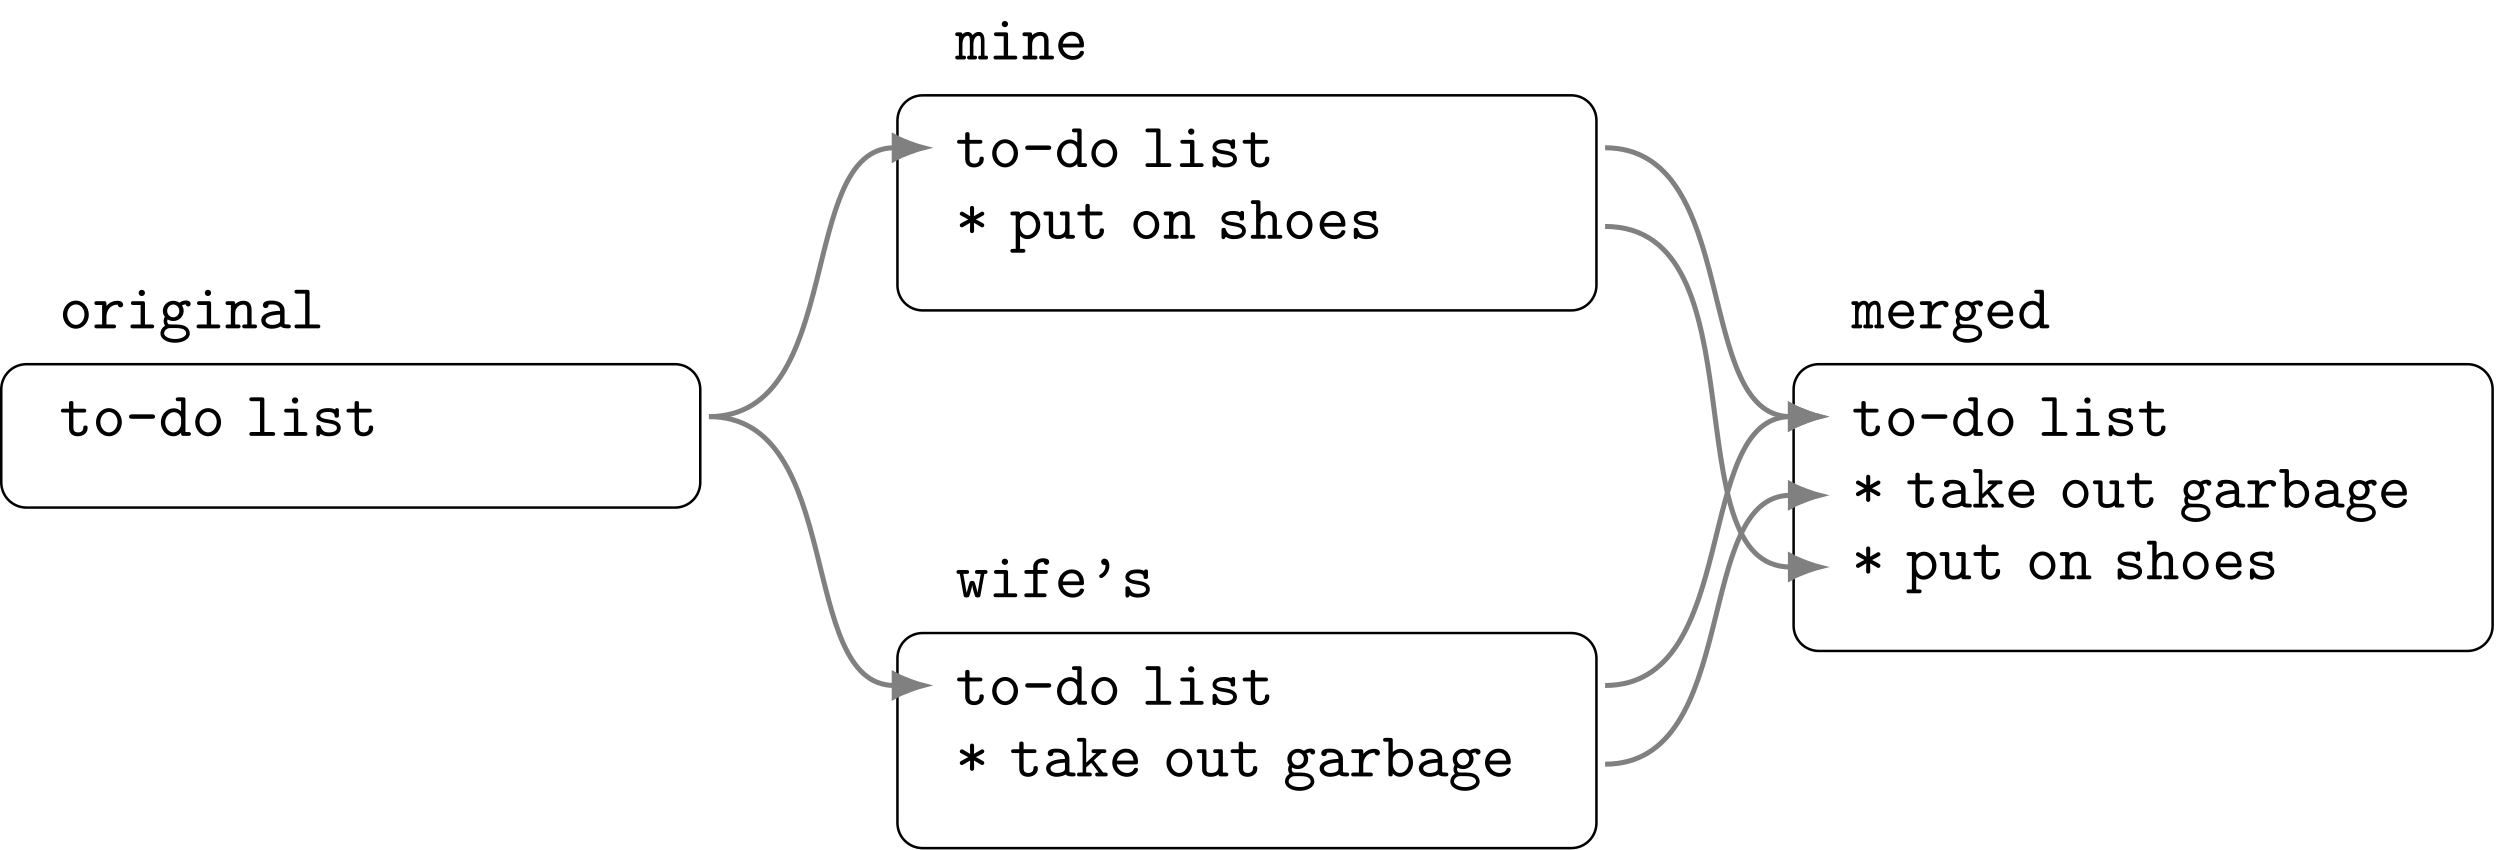
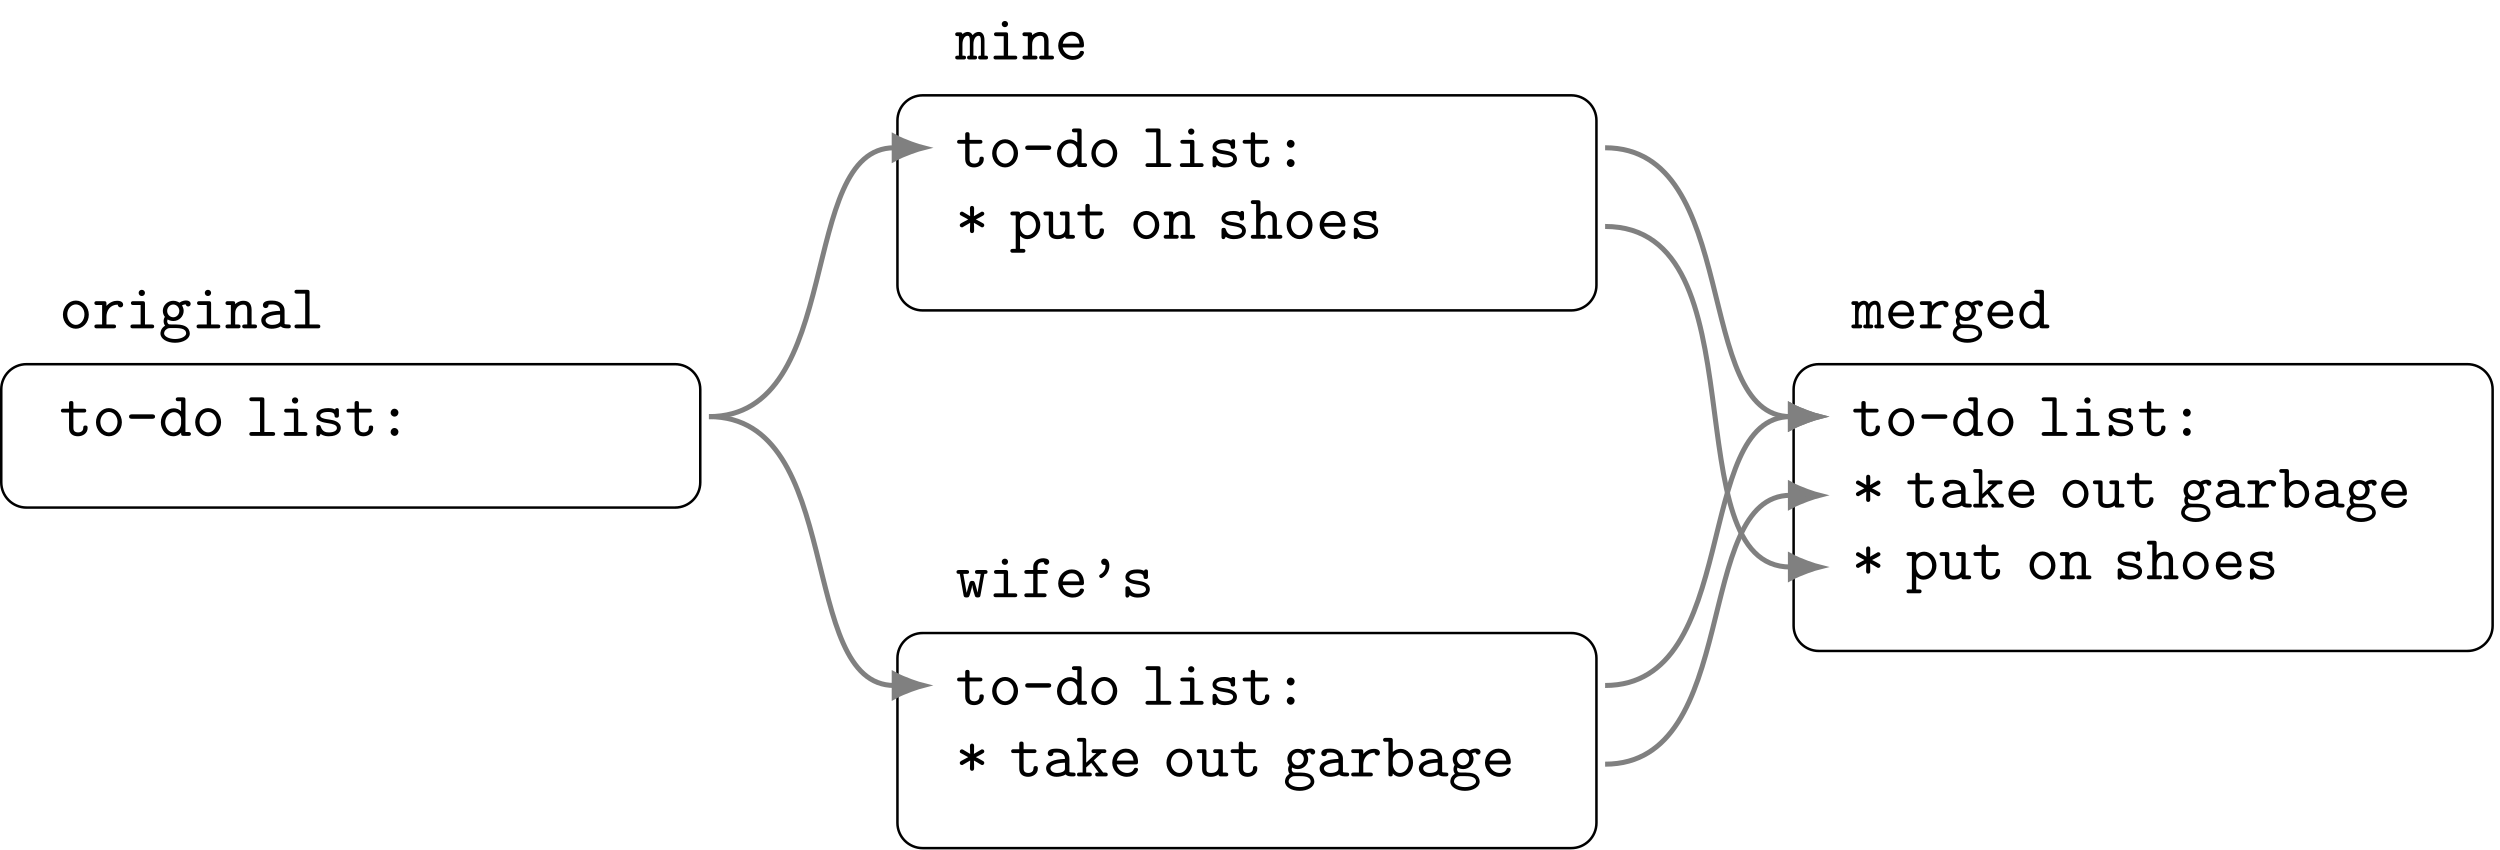
<svg xmlns="http://www.w3.org/2000/svg" xmlns:xlink="http://www.w3.org/1999/xlink" width="395.386pt" height="134.332pt" viewBox="0 0 395.386 134.332" version="1.1">
  <defs>
    <g>
      <symbol overflow="visible" id="glyph0-0">
        <path style="stroke:none;" d="" />
      </symbol>
      <symbol overflow="visible" id="glyph0-1">
        <path style="stroke:none;" d="M 4.656 -2.156 C 4.656 -3.406 3.734 -4.391 2.609 -4.391 C 1.5 -4.391 0.562 -3.406 0.562 -2.156 C 0.562 -0.891 1.516 0.062 2.609 0.062 C 3.703 0.062 4.656 -0.891 4.656 -2.156 Z M 2.609 -0.547 C 1.875 -0.547 1.25 -1.297 1.25 -2.219 C 1.25 -3.125 1.906 -3.781 2.609 -3.781 C 3.328 -3.781 3.969 -3.125 3.969 -2.219 C 3.969 -1.297 3.344 -0.547 2.609 -0.547 Z M 2.609 -0.547 " />
      </symbol>
      <symbol overflow="visible" id="glyph0-2">
        <path style="stroke:none;" d="M 2.219 -1.859 C 2.219 -2.797 2.797 -3.75 4 -3.75 C 4.016 -3.516 4.188 -3.312 4.438 -3.312 C 4.656 -3.312 4.859 -3.469 4.859 -3.734 C 4.859 -3.938 4.734 -4.359 3.906 -4.359 C 3.406 -4.359 2.766 -4.172 2.219 -3.547 L 2.219 -3.891 C 2.219 -4.203 2.156 -4.297 1.812 -4.297 L 0.719 -4.297 C 0.562 -4.297 0.312 -4.297 0.312 -4 C 0.312 -3.688 0.562 -3.688 0.719 -3.688 L 1.531 -3.688 L 1.531 -0.609 L 0.719 -0.609 C 0.562 -0.609 0.312 -0.609 0.312 -0.312 C 0.312 0 0.562 0 0.719 0 L 3.312 0 C 3.469 0 3.734 0 3.734 -0.297 C 3.734 -0.609 3.469 -0.609 3.312 -0.609 L 2.219 -0.609 Z M 2.219 -1.859 " />
      </symbol>
      <symbol overflow="visible" id="glyph0-3">
        <path style="stroke:none;" d="M 3.078 -3.891 C 3.078 -4.203 3.016 -4.297 2.688 -4.297 L 1.266 -4.297 C 1.109 -4.297 0.859 -4.297 0.859 -4 C 0.859 -3.688 1.109 -3.688 1.266 -3.688 L 2.391 -3.688 L 2.391 -0.609 L 1.188 -0.609 C 1.031 -0.609 0.781 -0.609 0.781 -0.297 C 0.781 0 1.031 0 1.188 0 L 4.125 0 C 4.281 0 4.531 0 4.531 -0.297 C 4.531 -0.609 4.281 -0.609 4.125 -0.609 L 3.078 -0.609 Z M 3.078 -5.609 C 3.078 -5.875 2.859 -6.094 2.578 -6.094 C 2.297 -6.094 2.078 -5.875 2.078 -5.609 C 2.078 -5.328 2.297 -5.109 2.578 -5.109 C 2.859 -5.109 3.078 -5.328 3.078 -5.609 Z M 3.078 -5.609 " />
      </symbol>
      <symbol overflow="visible" id="glyph0-4">
        <path style="stroke:none;" d="M 2.328 -1.75 C 1.781 -1.75 1.359 -2.219 1.359 -2.75 C 1.359 -3.312 1.797 -3.766 2.328 -3.766 C 2.859 -3.766 3.281 -3.297 3.281 -2.766 C 3.281 -2.188 2.844 -1.75 2.328 -1.75 Z M 1.422 -1.406 C 1.453 -1.391 1.828 -1.156 2.328 -1.156 C 3.234 -1.156 3.969 -1.875 3.969 -2.766 C 3.969 -3.062 3.875 -3.344 3.703 -3.625 C 3.922 -3.75 4.156 -3.781 4.281 -3.797 C 4.344 -3.531 4.578 -3.453 4.672 -3.453 C 4.844 -3.453 5.078 -3.578 5.078 -3.875 C 5.078 -4.094 4.891 -4.406 4.344 -4.406 C 4.234 -4.406 3.75 -4.391 3.297 -4.062 C 3.125 -4.172 2.781 -4.359 2.328 -4.359 C 1.391 -4.359 0.672 -3.609 0.672 -2.766 C 0.672 -2.328 0.844 -2 1 -1.812 C 0.891 -1.656 0.797 -1.438 0.797 -1.141 C 0.797 -0.781 0.938 -0.531 1.031 -0.422 C 0.297 0.031 0.297 0.703 0.297 0.812 C 0.297 1.672 1.328 2.281 2.609 2.281 C 3.891 2.281 4.938 1.672 4.938 0.812 C 4.938 0.453 4.75 -0.047 4.25 -0.312 C 4.109 -0.391 3.703 -0.609 2.797 -0.609 L 2.109 -0.609 C 2.031 -0.609 1.891 -0.609 1.812 -0.625 C 1.672 -0.625 1.609 -0.625 1.484 -0.766 C 1.375 -0.906 1.359 -1.109 1.359 -1.125 C 1.359 -1.172 1.391 -1.312 1.422 -1.406 Z M 2.609 1.688 C 1.609 1.688 0.875 1.25 0.875 0.812 C 0.875 0.641 0.953 0.312 1.281 0.125 C 1.531 -0.047 1.609 -0.047 2.344 -0.047 C 3.234 -0.047 4.359 -0.047 4.359 0.812 C 4.359 1.25 3.609 1.688 2.609 1.688 Z M 2.609 1.688 " />
      </symbol>
      <symbol overflow="visible" id="glyph0-5">
        <path style="stroke:none;" d="M 1.656 -3.828 C 1.656 -4.141 1.656 -4.297 1.25 -4.297 L 0.531 -4.297 C 0.375 -4.297 0.125 -4.297 0.125 -3.984 C 0.125 -3.688 0.375 -3.688 0.516 -3.688 L 0.969 -3.688 L 0.969 -0.609 L 0.531 -0.609 C 0.375 -0.609 0.125 -0.609 0.125 -0.297 C 0.125 0 0.375 0 0.516 0 L 2.109 0 C 2.25 0 2.5 0 2.5 -0.297 C 2.5 -0.609 2.25 -0.609 2.094 -0.609 L 1.656 -0.609 L 1.656 -2.375 C 1.656 -3.375 2.391 -3.75 2.906 -3.75 C 3.422 -3.75 3.562 -3.469 3.562 -2.875 L 3.562 -0.609 L 3.188 -0.609 C 3.016 -0.609 2.766 -0.609 2.766 -0.297 C 2.766 0 3.047 0 3.188 0 L 4.703 0 C 4.844 0 5.109 0 5.109 -0.297 C 5.109 -0.609 4.859 -0.609 4.688 -0.609 L 4.25 -0.609 L 4.25 -2.922 C 4.25 -3.922 3.75 -4.359 2.953 -4.359 C 2.297 -4.359 1.844 -4.016 1.656 -3.828 Z M 1.656 -3.828 " />
      </symbol>
      <symbol overflow="visible" id="glyph0-6">
        <path style="stroke:none;" d="M 3.656 -0.312 C 3.875 -0.016 4.344 0 4.719 0 C 5 0 5.219 0 5.219 -0.312 C 5.219 -0.609 4.969 -0.609 4.828 -0.609 C 4.406 -0.609 4.312 -0.656 4.234 -0.688 L 4.234 -2.844 C 4.234 -3.547 3.688 -4.391 2.25 -4.391 C 1.828 -4.391 0.812 -4.391 0.812 -3.656 C 0.812 -3.359 1.016 -3.203 1.25 -3.203 C 1.406 -3.203 1.688 -3.297 1.688 -3.656 C 1.688 -3.734 1.703 -3.75 1.906 -3.766 C 2.047 -3.781 2.172 -3.781 2.266 -3.781 C 3.016 -3.781 3.531 -3.469 3.531 -2.766 C 1.781 -2.734 0.547 -2.234 0.547 -1.281 C 0.547 -0.594 1.172 0.062 2.188 0.062 C 2.562 0.062 3.188 -0.016 3.656 -0.312 Z M 3.531 -2.172 L 3.531 -1.328 C 3.531 -1.109 3.531 -0.891 3.156 -0.719 C 2.797 -0.547 2.344 -0.547 2.266 -0.547 C 1.641 -0.547 1.234 -0.891 1.234 -1.281 C 1.234 -1.766 2.094 -2.141 3.531 -2.172 Z M 3.531 -2.172 " />
      </symbol>
      <symbol overflow="visible" id="glyph0-7">
        <path style="stroke:none;" d="M 2.953 -5.688 C 2.953 -5.984 2.906 -6.094 2.562 -6.094 L 0.984 -6.094 C 0.828 -6.094 0.578 -6.094 0.578 -5.781 C 0.578 -5.484 0.844 -5.484 0.984 -5.484 L 2.266 -5.484 L 2.266 -0.609 L 0.984 -0.609 C 0.828 -0.609 0.578 -0.609 0.578 -0.297 C 0.578 0 0.844 0 0.984 0 L 4.25 0 C 4.406 0 4.656 0 4.656 -0.297 C 4.656 -0.609 4.422 -0.609 4.25 -0.609 L 2.953 -0.609 Z M 2.953 -5.688 " />
      </symbol>
      <symbol overflow="visible" id="glyph0-8">
        <path style="stroke:none;" d="M 2.219 -3.688 L 3.844 -3.688 C 4 -3.688 4.25 -3.688 4.25 -3.984 C 4.25 -4.297 4 -4.297 3.844 -4.297 L 2.219 -4.297 L 2.219 -5.109 C 2.219 -5.297 2.219 -5.516 1.875 -5.516 C 1.531 -5.516 1.531 -5.312 1.531 -5.109 L 1.531 -4.297 L 0.656 -4.297 C 0.5 -4.297 0.25 -4.297 0.25 -3.984 C 0.25 -3.688 0.5 -3.688 0.641 -3.688 L 1.531 -3.688 L 1.531 -1.25 C 1.531 -0.297 2.203 0.062 2.938 0.062 C 3.672 0.062 4.469 -0.375 4.469 -1.25 C 4.469 -1.438 4.469 -1.641 4.125 -1.641 C 3.797 -1.641 3.781 -1.438 3.781 -1.266 C 3.781 -0.641 3.203 -0.547 2.984 -0.547 C 2.219 -0.547 2.219 -1.062 2.219 -1.312 Z M 2.219 -3.688 " />
      </symbol>
      <symbol overflow="visible" id="glyph0-9">
        <path style="stroke:none;" d="M 4.203 -2.703 C 4.312 -2.703 4.672 -2.703 4.672 -3.047 C 4.672 -3.406 4.312 -3.406 4.203 -3.406 L 1.031 -3.406 C 0.906 -3.406 0.562 -3.406 0.562 -3.047 C 0.562 -2.703 0.906 -2.703 1.031 -2.703 Z M 4.203 -2.703 " />
      </symbol>
      <symbol overflow="visible" id="glyph0-10">
        <path style="stroke:none;" d="M 3.562 -0.5 C 3.562 -0.141 3.562 0 3.969 0 L 4.688 0 C 4.859 0 5.109 0 5.109 -0.312 C 5.109 -0.609 4.844 -0.609 4.703 -0.609 L 4.25 -0.609 L 4.25 -5.688 C 4.25 -5.984 4.203 -6.094 3.859 -6.094 L 3.125 -6.094 C 2.969 -6.094 2.719 -6.094 2.719 -5.781 C 2.719 -5.484 2.984 -5.484 3.125 -5.484 L 3.562 -5.484 L 3.562 -3.906 C 3.234 -4.203 2.828 -4.359 2.406 -4.359 C 1.312 -4.359 0.359 -3.406 0.359 -2.141 C 0.359 -0.906 1.25 0.062 2.312 0.062 C 2.875 0.062 3.297 -0.203 3.562 -0.5 Z M 3.562 -2.641 L 3.562 -1.938 C 3.562 -1.375 3.125 -0.547 2.359 -0.547 C 1.641 -0.547 1.047 -1.25 1.047 -2.141 C 1.047 -3.094 1.75 -3.75 2.438 -3.75 C 3.078 -3.75 3.562 -3.188 3.562 -2.641 Z M 3.562 -2.641 " />
      </symbol>
      <symbol overflow="visible" id="glyph0-11">
        <path style="stroke:none;" d="M 2.969 -2.547 C 2.734 -2.578 2.547 -2.609 2.297 -2.656 C 2 -2.703 1.328 -2.828 1.328 -3.203 C 1.328 -3.469 1.641 -3.781 2.594 -3.781 C 3.422 -3.781 3.562 -3.484 3.594 -3.219 C 3.594 -3.047 3.625 -2.875 3.922 -2.875 C 4.281 -2.875 4.281 -3.094 4.281 -3.297 L 4.281 -3.984 C 4.281 -4.141 4.281 -4.391 3.984 -4.391 C 3.734 -4.391 3.703 -4.25 3.672 -4.172 C 3.234 -4.391 2.797 -4.391 2.609 -4.391 C 0.953 -4.391 0.719 -3.562 0.719 -3.203 C 0.719 -2.297 1.766 -2.125 2.688 -1.984 C 3.172 -1.906 3.969 -1.781 3.969 -1.25 C 3.969 -0.875 3.594 -0.547 2.688 -0.547 C 2.219 -0.547 1.672 -0.656 1.422 -1.438 C 1.359 -1.609 1.328 -1.719 1.062 -1.719 C 0.719 -1.719 0.719 -1.516 0.719 -1.312 L 0.719 -0.344 C 0.719 -0.188 0.719 0.062 1.016 0.062 C 1.109 0.062 1.266 0.047 1.391 -0.312 C 1.875 0.047 2.406 0.062 2.688 0.062 C 4.25 0.062 4.578 -0.766 4.578 -1.25 C 4.578 -2.281 3.297 -2.5 2.969 -2.547 Z M 2.969 -2.547 " />
      </symbol>
      <symbol overflow="visible" id="glyph0-12">
+         <path style="stroke:none;" d="M 3.234 -3.672 C 3.234 -4.031 2.938 -4.297 2.625 -4.297 C 2.25 -4.297 2 -3.984 2 -3.672 C 2 -3.312 2.297 -3.047 2.609 -3.047 C 2.984 -3.047 3.234 -3.359 3.234 -3.672 Z M 3.234 -0.625 C 3.234 -0.984 2.938 -1.25 2.625 -1.25 C 2.25 -1.25 2 -0.938 2 -0.625 C 2 -0.266 2.297 0 2.609 0 C 2.984 0 3.234 -0.312 3.234 -0.625 Z M 3.234 -0.625 " />
+       </symbol>
+       <symbol overflow="visible" id="glyph0-13">
        <path style="stroke:none;" d="M 1.094 -4 C 1.062 -4.297 0.875 -4.297 0.688 -4.297 L 0.375 -4.297 C 0.219 -4.297 -0.047 -4.297 -0.047 -4 C -0.047 -3.688 0.172 -3.688 0.531 -3.688 L 0.531 -0.609 C 0.172 -0.609 -0.047 -0.609 -0.047 -0.297 C -0.047 0 0.234 0 0.375 0 L 1.25 0 C 1.391 0 1.656 0 1.656 -0.297 C 1.656 -0.609 1.453 -0.609 1.094 -0.609 L 1.094 -2.391 C 1.094 -3.281 1.5 -3.75 1.906 -3.75 C 2.141 -3.75 2.266 -3.578 2.266 -2.938 L 2.266 -0.609 C 2.078 -0.609 1.828 -0.609 1.828 -0.297 C 1.828 0 2.109 0 2.25 0 L 2.984 0 C 3.141 0 3.406 0 3.406 -0.297 C 3.406 -0.609 3.188 -0.609 2.828 -0.609 L 2.828 -2.391 C 2.828 -3.281 3.234 -3.75 3.656 -3.75 C 3.875 -3.75 4.016 -3.578 4.016 -2.938 L 4.016 -0.609 C 3.828 -0.609 3.578 -0.609 3.578 -0.297 C 3.578 0 3.844 0 3.984 0 L 4.734 0 C 4.891 0 5.141 0 5.141 -0.297 C 5.141 -0.609 4.938 -0.609 4.578 -0.609 L 4.578 -3.016 C 4.578 -3.219 4.578 -4.359 3.688 -4.359 C 3.391 -4.359 2.984 -4.234 2.703 -3.844 C 2.547 -4.172 2.266 -4.359 1.938 -4.359 C 1.625 -4.359 1.328 -4.219 1.094 -4 Z M 1.094 -4 " />
      </symbol>
-       <symbol overflow="visible" id="glyph0-13">
+       <symbol overflow="visible" id="glyph0-14">
        <path style="stroke:none;" d="M 4.234 -1.906 C 4.438 -1.906 4.625 -1.906 4.625 -2.266 C 4.625 -3.406 3.984 -4.391 2.688 -4.391 C 1.5 -4.391 0.547 -3.391 0.547 -2.156 C 0.547 -0.953 1.562 0.062 2.844 0.062 C 4.156 0.062 4.625 -0.844 4.625 -1.094 C 4.625 -1.359 4.344 -1.359 4.281 -1.359 C 4.094 -1.359 4.016 -1.328 3.953 -1.141 C 3.734 -0.641 3.188 -0.547 2.906 -0.547 C 2.156 -0.547 1.422 -1.047 1.25 -1.906 Z M 1.266 -2.5 C 1.406 -3.234 2 -3.781 2.688 -3.781 C 3.203 -3.781 3.828 -3.531 3.922 -2.5 Z M 1.266 -2.5 " />
      </symbol>
-       <symbol overflow="visible" id="glyph0-14">
+       <symbol overflow="visible" id="glyph0-15">
        <path style="stroke:none;" d="M 2.906 -2.516 C 3.516 -2.188 3.156 -2.375 3.844 -1.969 C 4.109 -1.797 4.141 -1.797 4.219 -1.797 C 4.422 -1.797 4.547 -1.984 4.547 -2.141 C 4.547 -2.297 4.422 -2.391 4.406 -2.406 C 4.156 -2.578 3.484 -2.906 3.219 -3.047 L 4.297 -3.625 C 4.422 -3.703 4.547 -3.766 4.547 -3.953 C 4.547 -4 4.547 -4.281 4.141 -4.281 L 2.906 -3.562 C 2.938 -3.828 2.938 -4.484 2.938 -4.781 C 2.938 -4.859 2.938 -5.188 2.609 -5.188 C 2.281 -5.188 2.281 -4.859 2.281 -4.781 C 2.281 -4.484 2.297 -3.828 2.312 -3.562 L 1.234 -4.203 C 1.094 -4.281 1.078 -4.281 1 -4.281 C 0.812 -4.281 0.672 -4.109 0.672 -3.953 C 0.672 -3.766 0.781 -3.703 0.922 -3.641 L 2 -3.047 L 0.922 -2.469 C 0.812 -2.391 0.672 -2.328 0.672 -2.141 C 0.672 -2.094 0.672 -1.797 1.078 -1.797 L 2.312 -2.516 C 2.297 -2.266 2.281 -1.609 2.281 -1.312 C 2.281 -1.219 2.281 -0.891 2.609 -0.891 C 2.938 -0.891 2.938 -1.219 2.938 -1.312 C 2.938 -1.609 2.938 -2.266 2.906 -2.516 Z M 2.906 -2.516 " />
      </symbol>
-       <symbol overflow="visible" id="glyph0-15">
+       <symbol overflow="visible" id="glyph0-16">
        <path style="stroke:none;" d="M 1.656 -2.625 C 1.656 -3.219 2.234 -3.75 2.859 -3.75 C 3.594 -3.75 4.172 -3.016 4.172 -2.156 C 4.172 -1.203 3.484 -0.547 2.781 -0.547 C 2 -0.547 1.656 -1.422 1.656 -1.906 Z M 1.656 -0.453 C 2.062 -0.031 2.5 0.062 2.812 0.062 C 3.891 0.062 4.859 -0.891 4.859 -2.156 C 4.859 -3.375 3.984 -4.359 2.922 -4.359 C 2.438 -4.359 2 -4.172 1.656 -3.875 C 1.656 -4.156 1.641 -4.297 1.25 -4.297 L 0.531 -4.297 C 0.375 -4.297 0.125 -4.297 0.125 -3.984 C 0.125 -3.688 0.375 -3.688 0.516 -3.688 L 0.969 -3.688 L 0.969 1.609 L 0.531 1.609 C 0.375 1.609 0.125 1.609 0.125 1.906 C 0.125 2.219 0.375 2.219 0.516 2.219 L 2.109 2.219 C 2.25 2.219 2.5 2.219 2.5 1.906 C 2.5 1.609 2.25 1.609 2.094 1.609 L 1.656 1.609 Z M 1.656 -0.453 " />
      </symbol>
-       <symbol overflow="visible" id="glyph0-16">
+       <symbol overflow="visible" id="glyph0-17">
        <path style="stroke:none;" d="M 3.562 -0.312 C 3.578 0 3.781 0 3.969 0 L 4.688 0 C 4.859 0 5.109 0 5.109 -0.312 C 5.109 -0.609 4.844 -0.609 4.703 -0.609 L 4.25 -0.609 L 4.25 -3.891 C 4.25 -4.203 4.203 -4.297 3.859 -4.297 L 3.125 -4.297 C 2.969 -4.297 2.719 -4.297 2.719 -3.984 C 2.719 -3.688 2.984 -3.688 3.125 -3.688 L 3.562 -3.688 L 3.562 -1.562 C 3.562 -0.672 2.766 -0.547 2.438 -0.547 C 1.656 -0.547 1.656 -0.875 1.656 -1.203 L 1.656 -3.891 C 1.656 -4.203 1.594 -4.297 1.25 -4.297 L 0.531 -4.297 C 0.375 -4.297 0.125 -4.297 0.125 -3.984 C 0.125 -3.688 0.375 -3.688 0.516 -3.688 L 0.969 -3.688 L 0.969 -1.141 C 0.969 -0.172 1.656 0.062 2.375 0.062 C 2.797 0.062 3.203 -0.047 3.562 -0.312 Z M 3.562 -0.312 " />
      </symbol>
-       <symbol overflow="visible" id="glyph0-17">
+       <symbol overflow="visible" id="glyph0-18">
        <path style="stroke:none;" d="M 4.25 -2.922 C 4.25 -3.922 3.75 -4.359 2.953 -4.359 C 2.297 -4.359 1.844 -4.016 1.656 -3.828 L 1.656 -5.688 C 1.656 -5.984 1.594 -6.094 1.25 -6.094 L 0.531 -6.094 C 0.375 -6.094 0.125 -6.094 0.125 -5.781 C 0.125 -5.484 0.375 -5.484 0.516 -5.484 L 0.969 -5.484 L 0.969 -0.609 L 0.531 -0.609 C 0.375 -0.609 0.125 -0.609 0.125 -0.297 C 0.125 0 0.375 0 0.516 0 L 2.109 0 C 2.25 0 2.5 0 2.5 -0.297 C 2.5 -0.609 2.25 -0.609 2.094 -0.609 L 1.656 -0.609 L 1.656 -2.375 C 1.656 -3.375 2.391 -3.75 2.906 -3.75 C 3.422 -3.75 3.562 -3.469 3.562 -2.875 L 3.562 -0.609 L 3.188 -0.609 C 3.016 -0.609 2.766 -0.609 2.766 -0.297 C 2.766 0 3.047 0 3.188 0 L 4.703 0 C 4.844 0 5.109 0 5.109 -0.297 C 5.109 -0.609 4.859 -0.609 4.688 -0.609 L 4.25 -0.609 Z M 4.25 -2.922 " />
      </symbol>
-       <symbol overflow="visible" id="glyph0-18">
+       <symbol overflow="visible" id="glyph0-19">
        <path style="stroke:none;" d="M 4.562 -3.688 C 4.859 -3.688 5.062 -3.688 5.062 -4 C 5.062 -4.297 4.828 -4.297 4.641 -4.297 L 3.5 -4.297 C 3.312 -4.297 3.078 -4.297 3.078 -4 C 3.078 -3.688 3.312 -3.688 3.5 -3.688 L 3.984 -3.688 L 3.484 -0.719 C 3.438 -0.984 3.312 -1.438 3.188 -1.844 C 3.016 -2.469 2.984 -2.578 2.625 -2.578 C 2.531 -2.578 2.344 -2.578 2.234 -2.359 C 2.203 -2.297 1.797 -0.922 1.766 -0.719 L 1.75 -0.719 L 1.234 -3.688 L 1.719 -3.688 C 1.906 -3.688 2.141 -3.688 2.141 -3.984 C 2.141 -4.297 1.906 -4.297 1.719 -4.297 L 0.578 -4.297 C 0.406 -4.297 0.156 -4.297 0.156 -4 C 0.156 -3.688 0.375 -3.688 0.672 -3.688 L 1.266 -0.344 C 1.312 -0.109 1.328 0.047 1.734 0.047 C 2.141 0.047 2.156 -0.047 2.344 -0.656 C 2.594 -1.531 2.609 -1.672 2.625 -1.891 L 2.641 -1.891 C 2.688 -1.375 3.062 -0.203 3.094 -0.125 C 3.219 0.047 3.406 0.047 3.516 0.047 C 3.891 0.047 3.922 -0.125 3.953 -0.344 Z M 4.562 -3.688 " />
      </symbol>
-       <symbol overflow="visible" id="glyph0-19">
+       <symbol overflow="visible" id="glyph0-20">
        <path style="stroke:none;" d="M 2.516 -3.688 L 3.734 -3.688 C 3.891 -3.688 4.141 -3.688 4.141 -3.984 C 4.141 -4.297 3.891 -4.297 3.734 -4.297 L 2.516 -4.297 L 2.516 -4.766 C 2.516 -5.547 3.188 -5.547 3.484 -5.547 C 3.484 -5.5 3.578 -5.109 3.922 -5.109 C 4.125 -5.109 4.359 -5.281 4.359 -5.547 C 4.359 -6.156 3.562 -6.156 3.406 -6.156 C 2.609 -6.156 1.828 -5.688 1.828 -4.828 L 1.828 -4.297 L 0.844 -4.297 C 0.672 -4.297 0.422 -4.297 0.422 -3.984 C 0.422 -3.688 0.672 -3.688 0.828 -3.688 L 1.828 -3.688 L 1.828 -0.609 L 0.828 -0.609 C 0.672 -0.609 0.422 -0.609 0.422 -0.312 C 0.422 0 0.672 0 0.828 0 L 3.531 0 C 3.672 0 3.938 0 3.938 -0.297 C 3.938 -0.609 3.672 -0.609 3.531 -0.609 L 2.516 -0.609 Z M 2.516 -3.688 " />
      </symbol>
-       <symbol overflow="visible" id="glyph0-20">
+       <symbol overflow="visible" id="glyph0-21">
        <path style="stroke:none;" d="M 3.406 -4.953 C 3.406 -5.719 3.031 -6.094 2.625 -6.094 C 2.297 -6.094 2.109 -5.828 2.109 -5.594 C 2.109 -5.328 2.312 -5.094 2.609 -5.094 C 2.688 -5.094 2.734 -5.109 2.75 -5.109 C 2.797 -5.109 2.797 -5.016 2.797 -4.953 C 2.797 -4.766 2.766 -4.047 1.969 -3.594 C 1.891 -3.531 1.797 -3.484 1.797 -3.328 C 1.797 -3.156 1.969 -3.016 2.109 -3.016 C 2.344 -3.016 3.406 -3.703 3.406 -4.953 Z M 3.406 -4.953 " />
      </symbol>
-       <symbol overflow="visible" id="glyph0-21">
+       <symbol overflow="visible" id="glyph0-22">
        <path style="stroke:none;" d="M 2.859 -2.547 L 4.094 -3.688 L 4.438 -3.688 C 4.578 -3.688 4.844 -3.688 4.844 -3.984 C 4.844 -4.297 4.578 -4.297 4.438 -4.297 L 2.906 -4.297 C 2.734 -4.297 2.5 -4.297 2.5 -3.984 C 2.5 -3.688 2.75 -3.688 2.906 -3.688 L 3.266 -3.688 L 1.656 -2.172 L 1.656 -5.688 C 1.656 -5.984 1.594 -6.094 1.25 -6.094 L 0.609 -6.094 C 0.453 -6.094 0.203 -6.094 0.203 -5.797 C 0.203 -5.484 0.453 -5.484 0.609 -5.484 L 1.094 -5.484 L 1.094 -0.609 L 0.609 -0.609 C 0.453 -0.609 0.203 -0.609 0.203 -0.312 C 0.203 0 0.453 0 0.609 0 L 2.141 0 C 2.297 0 2.547 0 2.547 -0.297 C 2.547 -0.609 2.297 -0.609 2.141 -0.609 L 1.656 -0.609 L 1.656 -1.422 L 2.453 -2.156 L 3.641 -0.609 C 3.281 -0.609 3.078 -0.609 3.078 -0.297 C 3.078 0 3.328 0 3.484 0 L 4.656 0 C 4.812 0 5.062 0 5.062 -0.297 C 5.062 -0.609 4.812 -0.609 4.656 -0.609 L 4.344 -0.609 Z M 2.859 -2.547 " />
      </symbol>
-       <symbol overflow="visible" id="glyph0-22">
+       <symbol overflow="visible" id="glyph0-23">
        <path style="stroke:none;" d="M 1.656 -3.875 L 1.656 -5.688 C 1.656 -5.984 1.594 -6.094 1.25 -6.094 L 0.531 -6.094 C 0.375 -6.094 0.125 -6.094 0.125 -5.781 C 0.125 -5.484 0.375 -5.484 0.516 -5.484 L 0.969 -5.484 L 0.969 -0.406 C 0.969 -0.203 0.969 0 1.312 0 C 1.656 0 1.656 -0.203 1.656 -0.453 C 2.062 -0.031 2.5 0.062 2.812 0.062 C 3.891 0.062 4.859 -0.891 4.859 -2.156 C 4.859 -3.375 3.984 -4.359 2.922 -4.359 C 2.438 -4.359 2 -4.172 1.656 -3.875 Z M 1.656 -1.906 L 1.656 -2.625 C 1.656 -3.219 2.234 -3.75 2.859 -3.75 C 3.594 -3.75 4.172 -3.016 4.172 -2.156 C 4.172 -1.203 3.484 -0.547 2.781 -0.547 C 2 -0.547 1.656 -1.422 1.656 -1.906 Z M 1.656 -1.906 " />
      </symbol>
    </g>
    <clipPath id="clip1">
      <path d="M 136 94 L 259 94 L 259 134.332 L 136 134.332 Z M 136 94 " />
    </clipPath>
    <clipPath id="clip2">
      <path d="M 278 51 L 395.387 51 L 395.387 109 L 278 109 Z M 278 51 " />
    </clipPath>
  </defs>
  <g id="surface1">
    <path style="fill:none;stroke-width:0.399;stroke-linecap:butt;stroke-linejoin:miter;stroke:rgb(0%,0%,0%);stroke-opacity:1;stroke-miterlimit:10;" d="M 0 -3.985 L 0 -18.692 C 0 -20.895 1.785 -22.676 3.985 -22.676 L 106.567 -22.676 C 108.77 -22.676 110.551 -20.895 110.551 -18.692 L 110.551 -3.985 C 110.551 -1.786 108.77 -0.001 106.567 -0.001 L 3.985 -0.001 C 1.785 -0.001 0 -1.786 0 -3.985 Z M 0 -3.985 " transform="matrix(1,0,0,-1,0.199,57.597)" />
    <g style="fill:rgb(0%,0%,0%);fill-opacity:1;">
      <use xlink:href="#glyph0-1" x="9.388" y="51.928" />
      <use xlink:href="#glyph0-2" x="14.618" y="51.928" />
      <use xlink:href="#glyph0-3" x="19.849" y="51.928" />
      <use xlink:href="#glyph0-4" x="25.079" y="51.928" />
      <use xlink:href="#glyph0-3" x="30.309" y="51.928" />
      <use xlink:href="#glyph0-5" x="35.54" y="51.928" />
      <use xlink:href="#glyph0-6" x="40.77" y="51.928" />
      <use xlink:href="#glyph0-7" x="46.001" y="51.928" />
    </g>
    <g style="fill:rgb(0%,0%,0%);fill-opacity:1;">
      <use xlink:href="#glyph0-8" x="9.388" y="68.936" />
      <use xlink:href="#glyph0-1" x="14.618" y="68.936" />
      <use xlink:href="#glyph0-9" x="19.849" y="68.936" />
      <use xlink:href="#glyph0-10" x="25.079" y="68.936" />
      <use xlink:href="#glyph0-1" x="30.309" y="68.936" />
    </g>
    <g style="fill:rgb(0%,0%,0%);fill-opacity:1;">
      <use xlink:href="#glyph0-7" x="38.857" y="68.936" />
      <use xlink:href="#glyph0-3" x="44.088" y="68.936" />
      <use xlink:href="#glyph0-11" x="49.318" y="68.936" />
      <use xlink:href="#glyph0-8" x="54.548" y="68.936" />
+       <use xlink:href="#glyph0-12" x="59.779" y="68.936" />
    </g>
    <path style="fill:none;stroke-width:0.399;stroke-linecap:butt;stroke-linejoin:miter;stroke:rgb(0%,0%,0%);stroke-opacity:1;stroke-miterlimit:10;" d="M 141.735 38.535 L 141.735 12.488 C 141.735 10.288 143.52 8.503 145.719 8.503 L 248.301 8.503 C 250.504 8.503 252.285 10.288 252.285 12.488 L 252.285 38.535 C 252.285 40.738 250.504 42.519 248.301 42.519 L 145.719 42.519 C 143.52 42.519 141.735 40.738 141.735 38.535 Z M 141.735 38.535 " transform="matrix(1,0,0,-1,0.199,57.597)" />
    <g style="fill:rgb(0%,0%,0%);fill-opacity:1;">
-       <use xlink:href="#glyph0-12" x="151.121" y="9.408" />
+       <use xlink:href="#glyph0-13" x="151.121" y="9.408" />
      <use xlink:href="#glyph0-3" x="156.351" y="9.408" />
      <use xlink:href="#glyph0-5" x="161.582" y="9.408" />
-       <use xlink:href="#glyph0-13" x="166.812" y="9.408" />
+       <use xlink:href="#glyph0-14" x="166.812" y="9.408" />
    </g>
    <g style="fill:rgb(0%,0%,0%);fill-opacity:1;">
      <use xlink:href="#glyph0-8" x="151.121" y="26.416" />
      <use xlink:href="#glyph0-1" x="156.351" y="26.416" />
      <use xlink:href="#glyph0-9" x="161.582" y="26.416" />
      <use xlink:href="#glyph0-10" x="166.812" y="26.416" />
      <use xlink:href="#glyph0-1" x="172.042" y="26.416" />
    </g>
    <g style="fill:rgb(0%,0%,0%);fill-opacity:1;">
      <use xlink:href="#glyph0-7" x="180.59" y="26.416" />
      <use xlink:href="#glyph0-3" x="185.821" y="26.416" />
      <use xlink:href="#glyph0-11" x="191.051" y="26.416" />
      <use xlink:href="#glyph0-8" x="196.281" y="26.416" />
-     </g>
-     <g style="fill:rgb(0%,0%,0%);fill-opacity:1;">
-       <use xlink:href="#glyph0-14" x="151.121" y="37.755" />
-     </g>
-     <g style="fill:rgb(0%,0%,0%);fill-opacity:1;">
-       <use xlink:href="#glyph0-15" x="159.669" y="37.755" />
-       <use xlink:href="#glyph0-16" x="164.899" y="37.755" />
+       <use xlink:href="#glyph0-12" x="201.512" y="26.416" />
+     </g>
+     <g style="fill:rgb(0%,0%,0%);fill-opacity:1;">
+       <use xlink:href="#glyph0-15" x="151.121" y="37.755" />
+     </g>
+     <g style="fill:rgb(0%,0%,0%);fill-opacity:1;">
+       <use xlink:href="#glyph0-16" x="159.669" y="37.755" />
+       <use xlink:href="#glyph0-17" x="164.899" y="37.755" />
      <use xlink:href="#glyph0-8" x="170.13" y="37.755" />
    </g>
    <g style="fill:rgb(0%,0%,0%);fill-opacity:1;">
      <use xlink:href="#glyph0-1" x="178.688" y="37.755" />
      <use xlink:href="#glyph0-5" x="183.918" y="37.755" />
    </g>
    <g style="fill:rgb(0%,0%,0%);fill-opacity:1;">
      <use xlink:href="#glyph0-11" x="192.466" y="37.755" />
-       <use xlink:href="#glyph0-17" x="197.696" y="37.755" />
+       <use xlink:href="#glyph0-18" x="197.696" y="37.755" />
      <use xlink:href="#glyph0-1" x="202.927" y="37.755" />
-       <use xlink:href="#glyph0-13" x="208.157" y="37.755" />
+       <use xlink:href="#glyph0-14" x="208.157" y="37.755" />
      <use xlink:href="#glyph0-11" x="213.387" y="37.755" />
    </g>
    <g clip-path="url(#clip1)" clip-rule="nonzero">
      <path style="fill:none;stroke-width:0.399;stroke-linecap:butt;stroke-linejoin:miter;stroke:rgb(0%,0%,0%);stroke-opacity:1;stroke-miterlimit:10;" d="M 141.735 -46.505 L 141.735 -72.551 C 141.735 -74.751 143.52 -76.536 145.719 -76.536 L 248.301 -76.536 C 250.504 -76.536 252.285 -74.751 252.285 -72.551 L 252.285 -46.505 C 252.285 -44.305 250.504 -42.52 248.301 -42.52 L 145.719 -42.52 C 143.52 -42.52 141.735 -44.305 141.735 -46.505 Z M 141.735 -46.505 " transform="matrix(1,0,0,-1,0.199,57.597)" />
    </g>
    <g style="fill:rgb(0%,0%,0%);fill-opacity:1;">
-       <use xlink:href="#glyph0-18" x="151.121" y="94.448" />
+       <use xlink:href="#glyph0-19" x="151.121" y="94.448" />
      <use xlink:href="#glyph0-3" x="156.351" y="94.448" />
-       <use xlink:href="#glyph0-19" x="161.582" y="94.448" />
-       <use xlink:href="#glyph0-13" x="166.812" y="94.448" />
-       <use xlink:href="#glyph0-20" x="172.042" y="94.448" />
+       <use xlink:href="#glyph0-20" x="161.582" y="94.448" />
+       <use xlink:href="#glyph0-14" x="166.812" y="94.448" />
+       <use xlink:href="#glyph0-21" x="172.042" y="94.448" />
      <use xlink:href="#glyph0-11" x="177.273" y="94.448" />
    </g>
    <g style="fill:rgb(0%,0%,0%);fill-opacity:1;">
      <use xlink:href="#glyph0-8" x="151.121" y="111.456" />
      <use xlink:href="#glyph0-1" x="156.351" y="111.456" />
      <use xlink:href="#glyph0-9" x="161.582" y="111.456" />
      <use xlink:href="#glyph0-10" x="166.812" y="111.456" />
      <use xlink:href="#glyph0-1" x="172.042" y="111.456" />
    </g>
    <g style="fill:rgb(0%,0%,0%);fill-opacity:1;">
      <use xlink:href="#glyph0-7" x="180.59" y="111.456" />
      <use xlink:href="#glyph0-3" x="185.821" y="111.456" />
      <use xlink:href="#glyph0-11" x="191.051" y="111.456" />
      <use xlink:href="#glyph0-8" x="196.281" y="111.456" />
-     </g>
-     <g style="fill:rgb(0%,0%,0%);fill-opacity:1;">
-       <use xlink:href="#glyph0-14" x="151.121" y="122.794" />
+       <use xlink:href="#glyph0-12" x="201.512" y="111.456" />
+     </g>
+     <g style="fill:rgb(0%,0%,0%);fill-opacity:1;">
+       <use xlink:href="#glyph0-15" x="151.121" y="122.794" />
    </g>
    <g style="fill:rgb(0%,0%,0%);fill-opacity:1;">
      <use xlink:href="#glyph0-8" x="159.669" y="122.794" />
      <use xlink:href="#glyph0-6" x="164.899" y="122.794" />
-       <use xlink:href="#glyph0-21" x="170.13" y="122.794" />
-       <use xlink:href="#glyph0-13" x="175.36" y="122.794" />
+       <use xlink:href="#glyph0-22" x="170.13" y="122.794" />
+       <use xlink:href="#glyph0-14" x="175.36" y="122.794" />
    </g>
    <g style="fill:rgb(0%,0%,0%);fill-opacity:1;">
      <use xlink:href="#glyph0-1" x="183.918" y="122.794" />
-       <use xlink:href="#glyph0-16" x="189.148" y="122.794" />
+       <use xlink:href="#glyph0-17" x="189.148" y="122.794" />
      <use xlink:href="#glyph0-8" x="194.379" y="122.794" />
    </g>
    <g style="fill:rgb(0%,0%,0%);fill-opacity:1;">
      <use xlink:href="#glyph0-4" x="202.927" y="122.794" />
      <use xlink:href="#glyph0-6" x="208.157" y="122.794" />
      <use xlink:href="#glyph0-2" x="213.387" y="122.794" />
-       <use xlink:href="#glyph0-22" x="218.618" y="122.794" />
+       <use xlink:href="#glyph0-23" x="218.618" y="122.794" />
      <use xlink:href="#glyph0-6" x="223.848" y="122.794" />
      <use xlink:href="#glyph0-4" x="229.078" y="122.794" />
-       <use xlink:href="#glyph0-13" x="234.309" y="122.794" />
+       <use xlink:href="#glyph0-14" x="234.309" y="122.794" />
    </g>
    <g clip-path="url(#clip2)" clip-rule="nonzero">
      <path style="fill:none;stroke-width:0.399;stroke-linecap:butt;stroke-linejoin:miter;stroke:rgb(0%,0%,0%);stroke-opacity:1;stroke-miterlimit:10;" d="M 283.469 -3.985 L 283.469 -41.372 C 283.469 -43.571 285.254 -45.356 287.453 -45.356 L 390.035 -45.356 C 392.238 -45.356 394.02 -43.571 394.02 -41.372 L 394.02 -3.985 C 394.02 -1.786 392.238 -0.001 390.035 -0.001 L 287.453 -0.001 C 285.254 -0.001 283.469 -1.786 283.469 -3.985 Z M 283.469 -3.985 " transform="matrix(1,0,0,-1,0.199,57.597)" />
    </g>
    <g style="fill:rgb(0%,0%,0%);fill-opacity:1;">
-       <use xlink:href="#glyph0-12" x="292.853" y="51.928" />
-       <use xlink:href="#glyph0-13" x="298.083" y="51.928" />
+       <use xlink:href="#glyph0-13" x="292.853" y="51.928" />
+       <use xlink:href="#glyph0-14" x="298.083" y="51.928" />
      <use xlink:href="#glyph0-2" x="303.314" y="51.928" />
      <use xlink:href="#glyph0-4" x="308.544" y="51.928" />
-       <use xlink:href="#glyph0-13" x="313.774" y="51.928" />
+       <use xlink:href="#glyph0-14" x="313.774" y="51.928" />
      <use xlink:href="#glyph0-10" x="319.005" y="51.928" />
    </g>
    <g style="fill:rgb(0%,0%,0%);fill-opacity:1;">
      <use xlink:href="#glyph0-8" x="292.853" y="68.936" />
      <use xlink:href="#glyph0-1" x="298.083" y="68.936" />
      <use xlink:href="#glyph0-9" x="303.314" y="68.936" />
      <use xlink:href="#glyph0-10" x="308.544" y="68.936" />
      <use xlink:href="#glyph0-1" x="313.774" y="68.936" />
    </g>
    <g style="fill:rgb(0%,0%,0%);fill-opacity:1;">
      <use xlink:href="#glyph0-7" x="322.322" y="68.936" />
      <use xlink:href="#glyph0-3" x="327.553" y="68.936" />
      <use xlink:href="#glyph0-11" x="332.783" y="68.936" />
      <use xlink:href="#glyph0-8" x="338.013" y="68.936" />
-     </g>
-     <g style="fill:rgb(0%,0%,0%);fill-opacity:1;">
-       <use xlink:href="#glyph0-14" x="292.853" y="80.274" />
+       <use xlink:href="#glyph0-12" x="343.244" y="68.936" />
+     </g>
+     <g style="fill:rgb(0%,0%,0%);fill-opacity:1;">
+       <use xlink:href="#glyph0-15" x="292.853" y="80.274" />
    </g>
    <g style="fill:rgb(0%,0%,0%);fill-opacity:1;">
      <use xlink:href="#glyph0-8" x="301.401" y="80.274" />
      <use xlink:href="#glyph0-6" x="306.631" y="80.274" />
-       <use xlink:href="#glyph0-21" x="311.862" y="80.274" />
-       <use xlink:href="#glyph0-13" x="317.092" y="80.274" />
+       <use xlink:href="#glyph0-22" x="311.862" y="80.274" />
+       <use xlink:href="#glyph0-14" x="317.092" y="80.274" />
    </g>
    <g style="fill:rgb(0%,0%,0%);fill-opacity:1;">
      <use xlink:href="#glyph0-1" x="325.65" y="80.274" />
-       <use xlink:href="#glyph0-16" x="330.88" y="80.274" />
+       <use xlink:href="#glyph0-17" x="330.88" y="80.274" />
      <use xlink:href="#glyph0-8" x="336.111" y="80.274" />
    </g>
    <g style="fill:rgb(0%,0%,0%);fill-opacity:1;">
      <use xlink:href="#glyph0-4" x="344.659" y="80.274" />
      <use xlink:href="#glyph0-6" x="349.889" y="80.274" />
      <use xlink:href="#glyph0-2" x="355.119" y="80.274" />
-       <use xlink:href="#glyph0-22" x="360.35" y="80.274" />
+       <use xlink:href="#glyph0-23" x="360.35" y="80.274" />
      <use xlink:href="#glyph0-6" x="365.58" y="80.274" />
      <use xlink:href="#glyph0-4" x="370.81" y="80.274" />
-       <use xlink:href="#glyph0-13" x="376.041" y="80.274" />
-     </g>
-     <g style="fill:rgb(0%,0%,0%);fill-opacity:1;">
-       <use xlink:href="#glyph0-14" x="292.853" y="91.613" />
-     </g>
-     <g style="fill:rgb(0%,0%,0%);fill-opacity:1;">
-       <use xlink:href="#glyph0-15" x="301.401" y="91.613" />
-       <use xlink:href="#glyph0-16" x="306.631" y="91.613" />
+       <use xlink:href="#glyph0-14" x="376.041" y="80.274" />
+     </g>
+     <g style="fill:rgb(0%,0%,0%);fill-opacity:1;">
+       <use xlink:href="#glyph0-15" x="292.853" y="91.613" />
+     </g>
+     <g style="fill:rgb(0%,0%,0%);fill-opacity:1;">
+       <use xlink:href="#glyph0-16" x="301.401" y="91.613" />
+       <use xlink:href="#glyph0-17" x="306.631" y="91.613" />
      <use xlink:href="#glyph0-8" x="311.862" y="91.613" />
    </g>
    <g style="fill:rgb(0%,0%,0%);fill-opacity:1;">
      <use xlink:href="#glyph0-1" x="320.42" y="91.613" />
      <use xlink:href="#glyph0-5" x="325.65" y="91.613" />
    </g>
    <g style="fill:rgb(0%,0%,0%);fill-opacity:1;">
      <use xlink:href="#glyph0-11" x="334.198" y="91.613" />
-       <use xlink:href="#glyph0-17" x="339.428" y="91.613" />
+       <use xlink:href="#glyph0-18" x="339.428" y="91.613" />
      <use xlink:href="#glyph0-1" x="344.659" y="91.613" />
-       <use xlink:href="#glyph0-13" x="349.889" y="91.613" />
+       <use xlink:href="#glyph0-14" x="349.889" y="91.613" />
      <use xlink:href="#glyph0-11" x="355.119" y="91.613" />
    </g>
    <path style="fill:none;stroke-width:0.797;stroke-linecap:butt;stroke-linejoin:miter;stroke:rgb(50%,50%,50%);stroke-opacity:1;stroke-miterlimit:10;" d="M 111.922 -8.294 C 133.555 -8.294 125.77 34.226 141.227 34.226 " transform="matrix(1,0,0,-1,0.199,57.597)" />
    <path style="fill-rule:nonzero;fill:rgb(50%,50%,50%);fill-opacity:1;stroke-width:0.797;stroke-linecap:butt;stroke-linejoin:miter;stroke:rgb(50%,50%,50%);stroke-opacity:1;stroke-miterlimit:10;" d="M 4.535 0 C 3.977 0.137 1.532 0.922 0 1.774 L 0 -1.773 C 1.532 -0.922 3.977 -0.136 4.535 0 Z M 4.535 0 " transform="matrix(1,0,0,-1,141.4255,23.37134)" />
    <path style="fill:none;stroke-width:0.797;stroke-linecap:butt;stroke-linejoin:miter;stroke:rgb(50%,50%,50%);stroke-opacity:1;stroke-miterlimit:10;" d="M 111.922 -8.294 C 133.555 -8.294 125.77 -50.813 141.227 -50.813 " transform="matrix(1,0,0,-1,0.199,57.597)" />
    <path style="fill-rule:nonzero;fill:rgb(50%,50%,50%);fill-opacity:1;stroke-width:0.797;stroke-linecap:butt;stroke-linejoin:miter;stroke:rgb(50%,50%,50%);stroke-opacity:1;stroke-miterlimit:10;" d="M 4.535 0.002 C 3.977 0.138 1.532 0.92 0 1.771 L 0 -1.772 C 1.532 -0.92 3.977 -0.139 4.535 0.002 Z M 4.535 0.002 " transform="matrix(1,0,0,-1,141.4255,108.4118)" />
    <path style="fill:none;stroke-width:0.797;stroke-linecap:butt;stroke-linejoin:miter;stroke:rgb(50%,50%,50%);stroke-opacity:1;stroke-miterlimit:10;" d="M 253.656 34.226 C 275.289 34.226 267.504 -8.294 282.961 -8.294 " transform="matrix(1,0,0,-1,0.199,57.597)" />
    <path style="fill-rule:nonzero;fill:rgb(50%,50%,50%);fill-opacity:1;stroke-width:0.797;stroke-linecap:butt;stroke-linejoin:miter;stroke:rgb(50%,50%,50%);stroke-opacity:1;stroke-miterlimit:10;" d="M 4.536 0.001 C 3.977 0.138 1.528 0.923 0.001 1.774 L 0.001 -1.773 C 1.528 -0.921 3.977 -0.14 4.536 0.001 Z M 4.536 0.001 " transform="matrix(1,0,0,-1,283.1596,65.89153)" />
    <path style="fill:none;stroke-width:0.797;stroke-linecap:butt;stroke-linejoin:miter;stroke:rgb(50%,50%,50%);stroke-opacity:1;stroke-miterlimit:10;" d="M 253.656 21.781 C 278.762 21.781 264.031 -32.079 282.961 -32.079 " transform="matrix(1,0,0,-1,0.199,57.597)" />
    <path style="fill-rule:nonzero;fill:rgb(50%,50%,50%);fill-opacity:1;stroke-width:0.797;stroke-linecap:butt;stroke-linejoin:miter;stroke:rgb(50%,50%,50%);stroke-opacity:1;stroke-miterlimit:10;" d="M 4.536 0 C 3.977 0.137 1.528 0.922 0.001 1.774 L 0.001 -1.773 C 1.528 -0.922 3.977 -0.137 4.536 0 Z M 4.536 0 " transform="matrix(1,0,0,-1,283.1596,89.67593)" />
    <path style="fill:none;stroke-width:0.797;stroke-linecap:butt;stroke-linejoin:miter;stroke:rgb(50%,50%,50%);stroke-opacity:1;stroke-miterlimit:10;" d="M 253.656 -50.813 C 275.289 -50.813 267.504 -8.294 282.961 -8.294 " transform="matrix(1,0,0,-1,0.199,57.597)" />
    <path style="fill-rule:nonzero;fill:rgb(50%,50%,50%);fill-opacity:1;stroke-width:0.797;stroke-linecap:butt;stroke-linejoin:miter;stroke:rgb(50%,50%,50%);stroke-opacity:1;stroke-miterlimit:10;" d="M 4.536 0.001 C 3.977 0.138 1.528 0.923 0.001 1.774 L 0.001 -1.773 C 1.528 -0.921 3.977 -0.14 4.536 0.001 Z M 4.536 0.001 " transform="matrix(1,0,0,-1,283.1596,65.89153)" />
    <path style="fill:none;stroke-width:0.797;stroke-linecap:butt;stroke-linejoin:miter;stroke:rgb(50%,50%,50%);stroke-opacity:1;stroke-miterlimit:10;" d="M 253.656 -63.262 C 275.289 -63.262 267.504 -20.739 282.961 -20.739 " transform="matrix(1,0,0,-1,0.199,57.597)" />
    <path style="fill-rule:nonzero;fill:rgb(50%,50%,50%);fill-opacity:1;stroke-width:0.797;stroke-linecap:butt;stroke-linejoin:miter;stroke:rgb(50%,50%,50%);stroke-opacity:1;stroke-miterlimit:10;" d="M 4.536 0.001 C 3.977 0.138 1.528 0.919 0.001 1.771 L 0.001 -1.772 C 1.528 -0.921 3.977 -0.139 4.536 0.001 Z M 4.536 0.001 " transform="matrix(1,0,0,-1,283.1596,78.33722)" />
  </g>
</svg>
